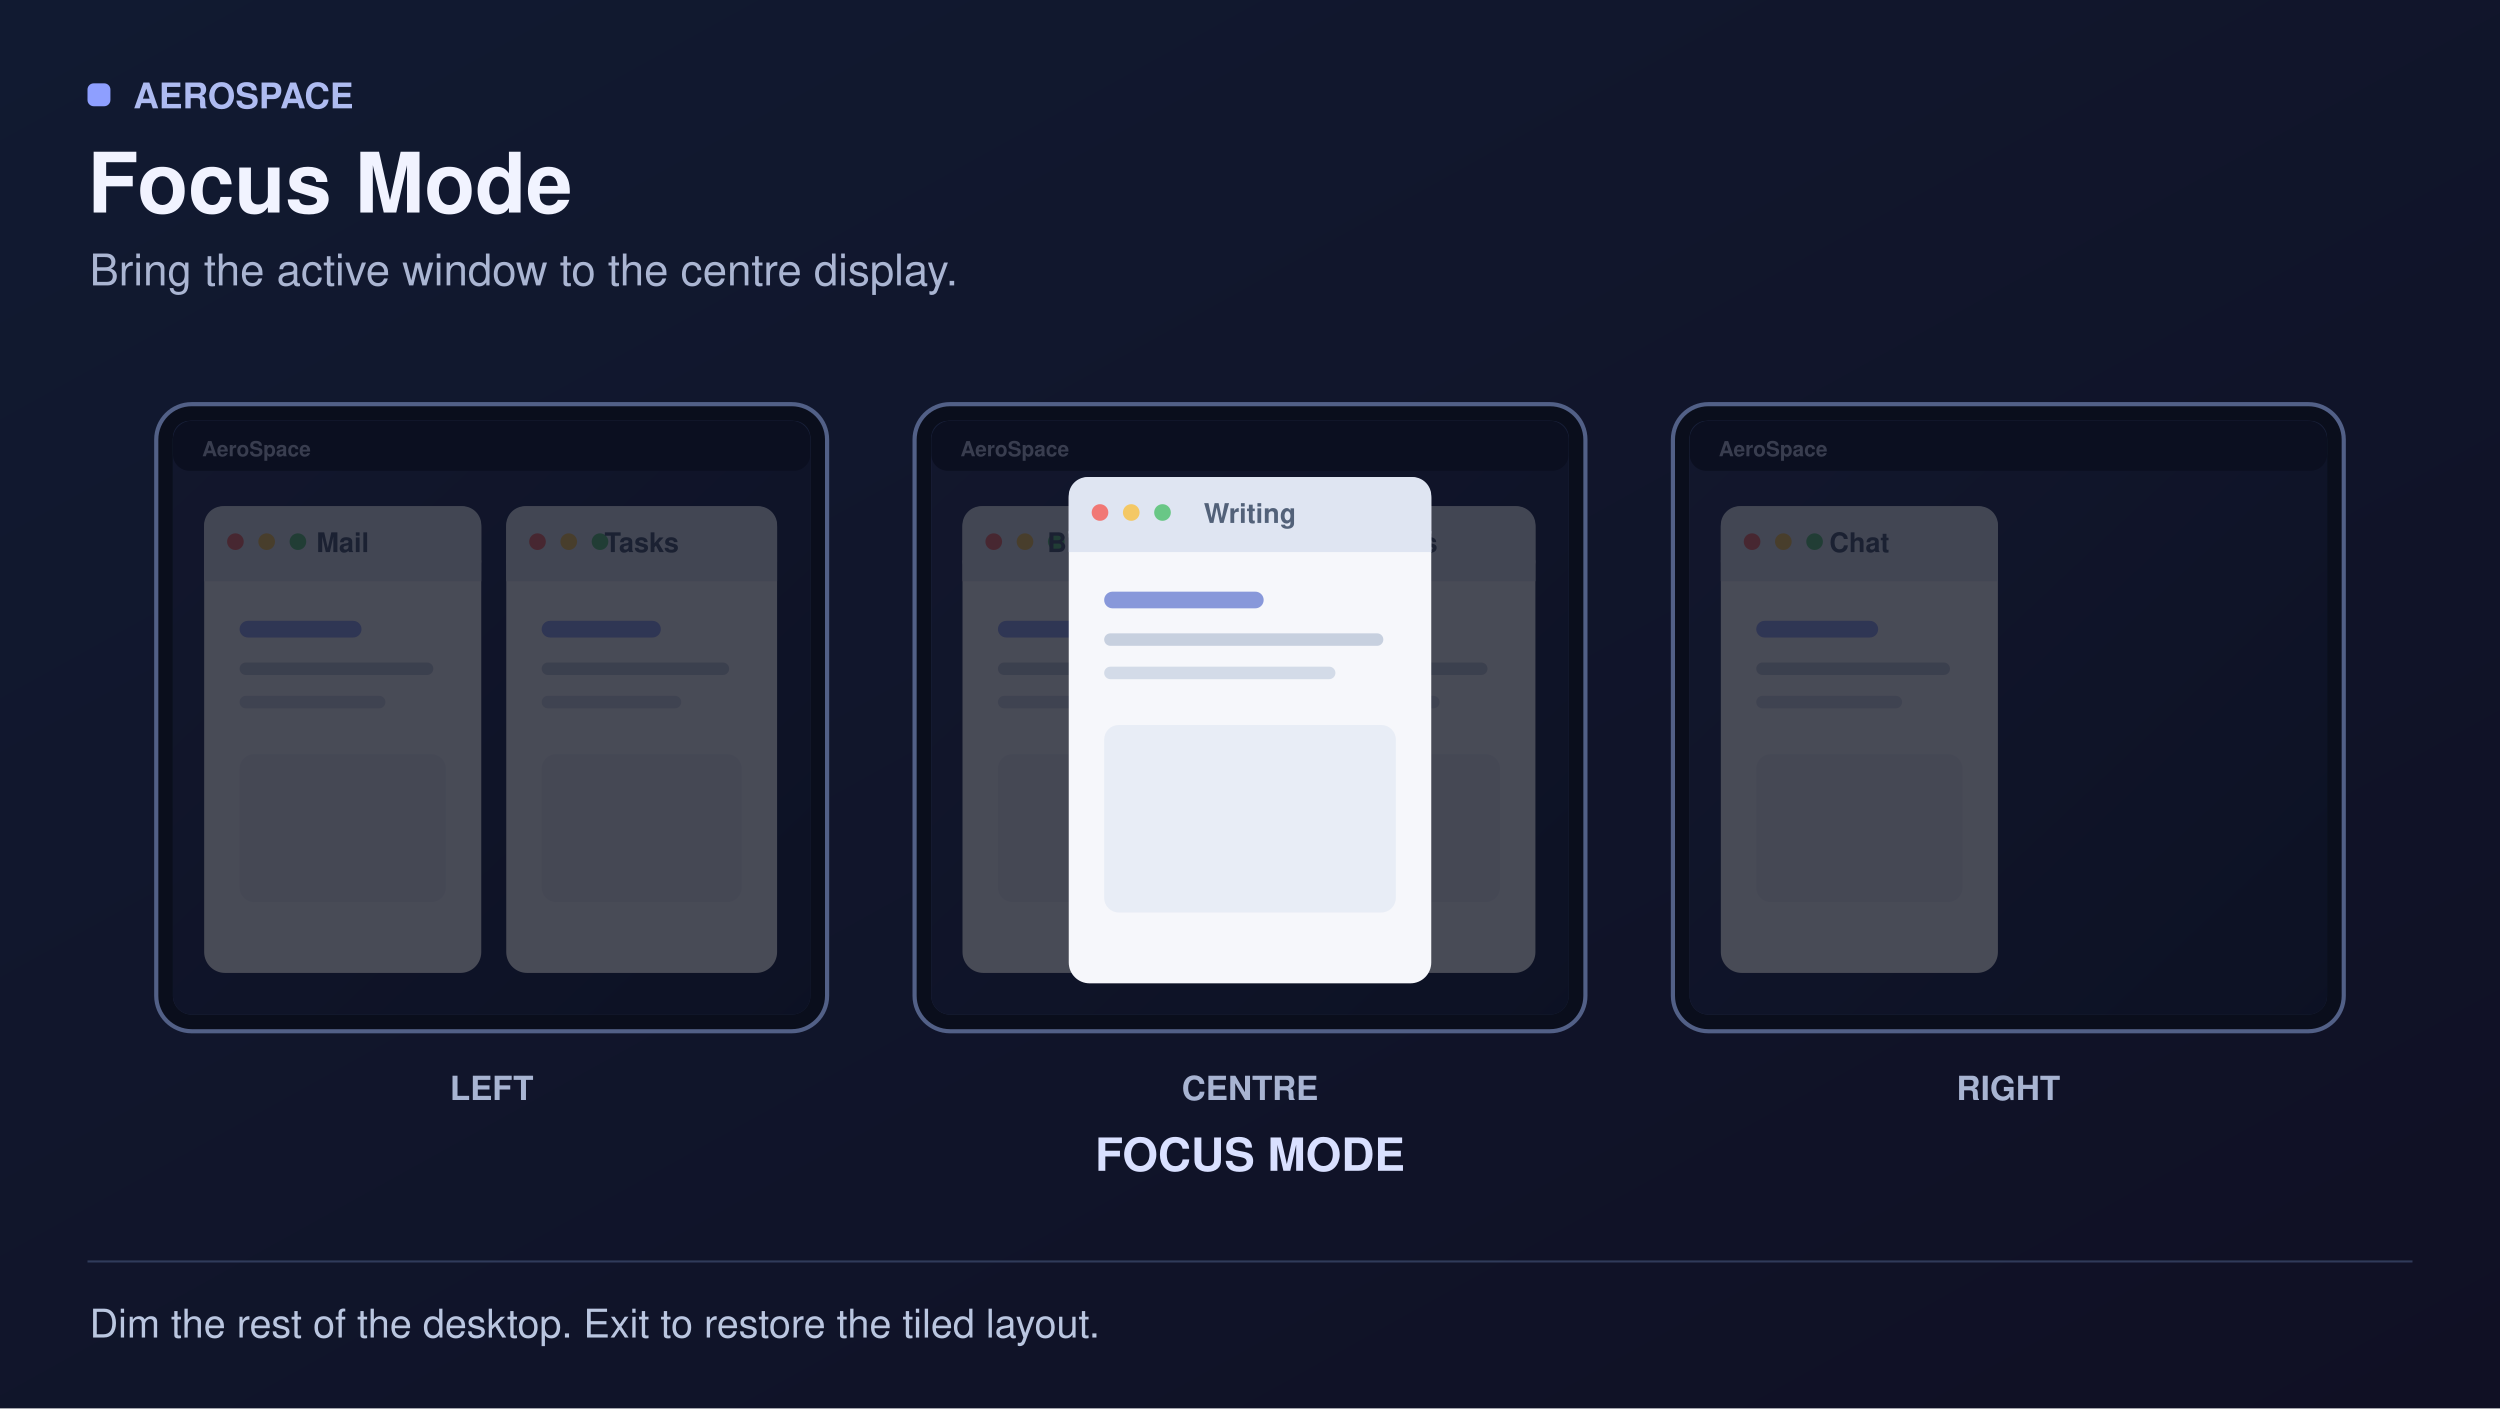
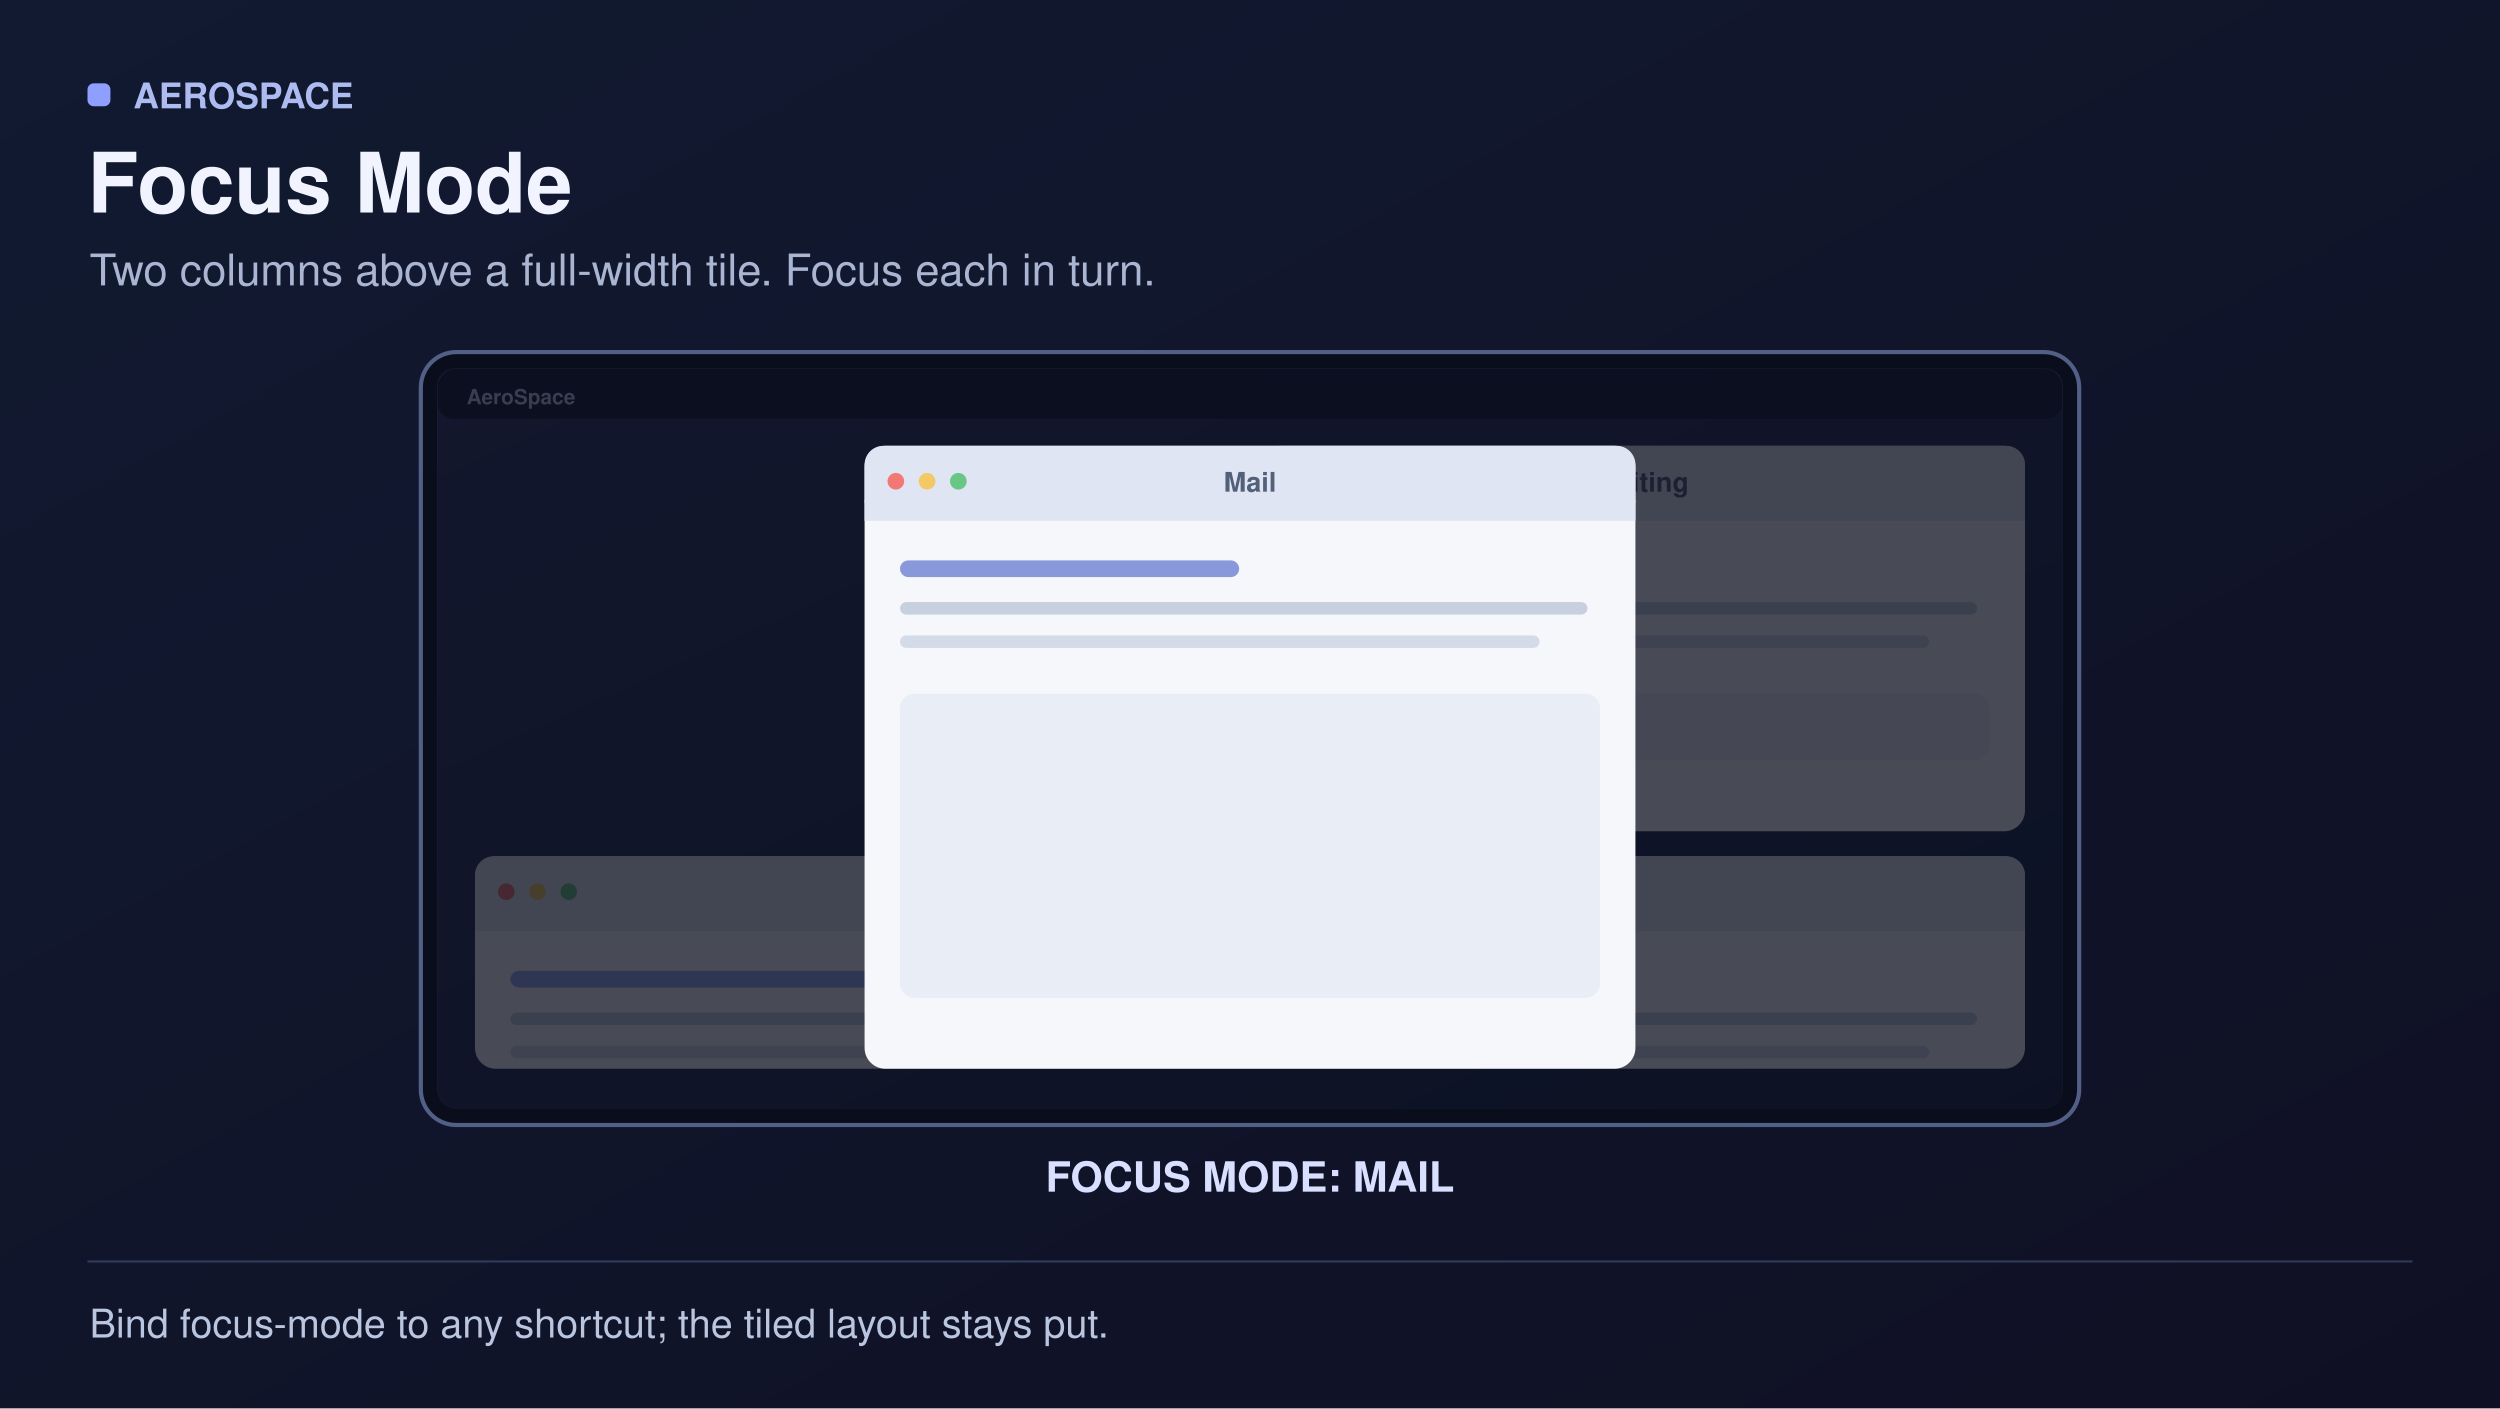
<svg xmlns="http://www.w3.org/2000/svg" width="1200" height="676" viewBox="0 0 1200 676">
  <defs>
    <linearGradient id="bg" x2="1" y2="1">
      <stop stop-color="#111a31" />
      <stop offset="1" stop-color="#101024" />
    </linearGradient>
    <linearGradient id="screen" x2="1" y2="1">
      <stop stop-color="#343d68" />
      <stop offset="1" stop-color="#1e2948" />
    </linearGradient>
  </defs>
  <rect x="0.00" y="0.00" width="1200.00" height="676.00" rx="0" fill="url(#bg)" opacity="1.000" stroke="none" stroke-width="0" />
  <rect x="42.00" y="40.00" width="11.00" height="11.00" rx="3" fill="#8e9fff" opacity="1.000" stroke="none" stroke-width="0" />
  <text x="64" y="52" font-family="-apple-system, BlinkMacSystemFont, Helvetica, sans-serif" font-size="17" fill="#aebbf1" font-weight="700" text-anchor="start" opacity="1.000">AEROSPACE</text>
  <text x="42" y="102" font-family="-apple-system, BlinkMacSystemFont, Helvetica, sans-serif" font-size="40" fill="#f1f3ff" font-weight="750" text-anchor="start" opacity="1.000">Focus Mode</text>
-   <text x="43" y="137" font-family="-apple-system, BlinkMacSystemFont, Helvetica, sans-serif" font-size="21" fill="#aab5d2" font-weight="500" text-anchor="start" opacity="1.000">Bring the active window to the centre display.</text>
-   <rect x="75.00" y="194.00" width="322.00" height="301.00" rx="17" fill="#0a0e1c" opacity="1.000" stroke="#526087" stroke-width="2" />
-   <rect x="83.00" y="202.00" width="306.00" height="285.00" rx="9" fill="url(#screen)" opacity="1.000" stroke="none" stroke-width="0" />
-   <rect x="83.00" y="202.00" width="306.00" height="24.00" rx="8" fill="#18203a" opacity="1.000" stroke="none" stroke-width="0" />
-   <text x="97" y="219" font-family="-apple-system, BlinkMacSystemFont, Helvetica, sans-serif" font-size="10" fill="#bdc6e1" font-weight="650" text-anchor="start" opacity="1.000">AeroSpace</text>
-   <text x="236.0" y="528" font-family="-apple-system, BlinkMacSystemFont, Helvetica, sans-serif" font-size="16" fill="#a8b4d2" font-weight="600" text-anchor="middle" opacity="1.000">LEFT</text>
-   <rect x="439.00" y="194.00" width="322.00" height="301.00" rx="17" fill="#0a0e1c" opacity="1.000" stroke="#526087" stroke-width="2" />
-   <rect x="447.00" y="202.00" width="306.00" height="285.00" rx="9" fill="url(#screen)" opacity="1.000" stroke="none" stroke-width="0" />
-   <rect x="447.00" y="202.00" width="306.00" height="24.00" rx="8" fill="#18203a" opacity="1.000" stroke="none" stroke-width="0" />
-   <text x="461" y="219" font-family="-apple-system, BlinkMacSystemFont, Helvetica, sans-serif" font-size="10" fill="#bdc6e1" font-weight="650" text-anchor="start" opacity="1.000">AeroSpace</text>
-   <text x="600.0" y="528" font-family="-apple-system, BlinkMacSystemFont, Helvetica, sans-serif" font-size="16" fill="#a8b4d2" font-weight="600" text-anchor="middle" opacity="1.000">CENTRE</text>
-   <rect x="803.00" y="194.00" width="322.00" height="301.00" rx="17" fill="#0a0e1c" opacity="1.000" stroke="#526087" stroke-width="2" />
-   <rect x="811.00" y="202.00" width="306.00" height="285.00" rx="9" fill="url(#screen)" opacity="1.000" stroke="none" stroke-width="0" />
-   <rect x="811.00" y="202.00" width="306.00" height="24.00" rx="8" fill="#18203a" opacity="1.000" stroke="none" stroke-width="0" />
-   <text x="825" y="219" font-family="-apple-system, BlinkMacSystemFont, Helvetica, sans-serif" font-size="10" fill="#bdc6e1" font-weight="650" text-anchor="start" opacity="1.000">AeroSpace</text>
-   <text x="964.0" y="528" font-family="-apple-system, BlinkMacSystemFont, Helvetica, sans-serif" font-size="16" fill="#a8b4d2" font-weight="600" text-anchor="middle" opacity="1.000">RIGHT</text>
+   <text x="43" y="137" font-family="-apple-system, BlinkMacSystemFont, Helvetica, sans-serif" font-size="21" fill="#aab5d2" font-weight="500" text-anchor="start" opacity="1.000">Two columns above a full-width tile. Focus each in turn.</text>
+   <rect x="202.00" y="169.00" width="796.00" height="371.00" rx="17" fill="#0a0e1c" opacity="1.000" stroke="#526087" stroke-width="2" />
+   <rect x="210.00" y="177.00" width="780.00" height="355.00" rx="9" fill="url(#screen)" opacity="1.000" stroke="none" stroke-width="0" />
+   <rect x="210.00" y="177.00" width="780.00" height="24.00" rx="8" fill="#18203a" opacity="1.000" stroke="none" stroke-width="0" />
+   <text x="224" y="194" font-family="-apple-system, BlinkMacSystemFont, Helvetica, sans-serif" font-size="10" fill="#bdc6e1" font-weight="650" text-anchor="start" opacity="1.000">AeroSpace</text>
  <g opacity="1.000">
-     <rect x="98.00" y="243.00" width="133.00" height="224.00" rx="10" fill="#f6f7fb" opacity="1.000" stroke="none" stroke-width="0" />
-     <rect x="98.00" y="243.00" width="133.00" height="35.00" rx="9" fill="#dfe5f2" opacity="1.000" stroke="none" stroke-width="0" />
-     <rect x="98.00" y="269.00" width="133.00" height="10.00" rx="0" fill="#dfe5f2" opacity="1.000" stroke="none" stroke-width="0" />
-     <circle cx="113.00" cy="260.00" r="4" fill="#f17875" />
-     <circle cx="128.00" cy="260.00" r="4" fill="#f4c865" />
-     <circle cx="143.00" cy="260.00" r="4" fill="#69c786" />
-     <text x="164.5" y="265" font-family="-apple-system, BlinkMacSystemFont, Helvetica, sans-serif" font-size="13" fill="#526179" font-weight="600" text-anchor="middle" opacity="1.000">Mail</text>
-     <rect x="115.00" y="298.00" width="58.52" height="8.00" rx="4" fill="#8598f1" opacity="0.800" stroke="none" stroke-width="0" />
-     <rect x="115.00" y="318.00" width="93.00" height="6.00" rx="3" fill="#c7d0df" opacity="1.000" stroke="none" stroke-width="0" />
-     <rect x="115.00" y="334.00" width="70.00" height="6.00" rx="3" fill="#d3dbe8" opacity="1.000" stroke="none" stroke-width="0" />
-     <rect x="115.00" y="362.00" width="99.00" height="71.00" rx="7" fill="#e8edf6" opacity="1.000" stroke="none" stroke-width="0" />
+     <rect x="605.00" y="214.00" width="367.00" height="185.00" rx="10" fill="#f6f7fb" opacity="1.000" stroke="none" stroke-width="0" />
+     <rect x="605.00" y="214.00" width="367.00" height="35.00" rx="9" fill="#dfe5f2" opacity="1.000" stroke="none" stroke-width="0" />
+     <rect x="605.00" y="240.00" width="367.00" height="10.00" rx="0" fill="#dfe5f2" opacity="1.000" stroke="none" stroke-width="0" />
+     <circle cx="620.00" cy="231.00" r="4" fill="#f17875" />
+     <circle cx="635.00" cy="231.00" r="4" fill="#f4c865" />
+     <circle cx="650.00" cy="231.00" r="4" fill="#69c786" />
+     <text x="788.5" y="236" font-family="-apple-system, BlinkMacSystemFont, Helvetica, sans-serif" font-size="13" fill="#526179" font-weight="600" text-anchor="middle" opacity="1.000">Writing</text>
+     <rect x="622.00" y="269.00" width="161.48" height="8.00" rx="4" fill="#8598f1" opacity="0.800" stroke="none" stroke-width="0" />
+     <rect x="622.00" y="289.00" width="327.00" height="6.00" rx="3" fill="#c7d0df" opacity="1.000" stroke="none" stroke-width="0" />
+     <rect x="622.00" y="305.00" width="304.00" height="6.00" rx="3" fill="#d3dbe8" opacity="1.000" stroke="none" stroke-width="0" />
+     <rect x="622.00" y="333.00" width="333.00" height="32.00" rx="7" fill="#e8edf6" opacity="1.000" stroke="none" stroke-width="0" />
  </g>
  <g opacity="1.000">
-     <rect x="243.00" y="243.00" width="130.00" height="224.00" rx="10" fill="#f6f7fb" opacity="1.000" stroke="none" stroke-width="0" />
-     <rect x="243.00" y="243.00" width="130.00" height="35.00" rx="9" fill="#dfe5f2" opacity="1.000" stroke="none" stroke-width="0" />
-     <rect x="243.00" y="269.00" width="130.00" height="10.00" rx="0" fill="#dfe5f2" opacity="1.000" stroke="none" stroke-width="0" />
-     <circle cx="258.00" cy="260.00" r="4" fill="#f17875" />
-     <circle cx="273.00" cy="260.00" r="4" fill="#f4c865" />
-     <circle cx="288.00" cy="260.00" r="4" fill="#69c786" />
-     <text x="308.0" y="265" font-family="-apple-system, BlinkMacSystemFont, Helvetica, sans-serif" font-size="13" fill="#526179" font-weight="600" text-anchor="middle" opacity="1.000">Tasks</text>
-     <rect x="260.00" y="298.00" width="57.20" height="8.00" rx="4" fill="#8598f1" opacity="0.800" stroke="none" stroke-width="0" />
-     <rect x="260.00" y="318.00" width="90.00" height="6.00" rx="3" fill="#c7d0df" opacity="1.000" stroke="none" stroke-width="0" />
-     <rect x="260.00" y="334.00" width="67.00" height="6.00" rx="3" fill="#d3dbe8" opacity="1.000" stroke="none" stroke-width="0" />
-     <rect x="260.00" y="362.00" width="96.00" height="71.00" rx="7" fill="#e8edf6" opacity="1.000" stroke="none" stroke-width="0" />
+     <rect x="228.00" y="411.00" width="744.00" height="102.00" rx="10" fill="#f6f7fb" opacity="1.000" stroke="none" stroke-width="0" />
+     <rect x="228.00" y="411.00" width="744.00" height="35.00" rx="9" fill="#dfe5f2" opacity="1.000" stroke="none" stroke-width="0" />
+     <rect x="228.00" y="437.00" width="744.00" height="10.00" rx="0" fill="#dfe5f2" opacity="1.000" stroke="none" stroke-width="0" />
+     <circle cx="243.00" cy="428.00" r="4" fill="#f17875" />
+     <circle cx="258.00" cy="428.00" r="4" fill="#f4c865" />
+     <circle cx="273.00" cy="428.00" r="4" fill="#69c786" />
+     <text x="600.0" y="433" font-family="-apple-system, BlinkMacSystemFont, Helvetica, sans-serif" font-size="13" fill="#526179" font-weight="600" text-anchor="middle" opacity="1.000">Notes</text>
+     <rect x="245.00" y="466.00" width="327.36" height="8.00" rx="4" fill="#8598f1" opacity="0.800" stroke="none" stroke-width="0" />
+     <rect x="245.00" y="486.00" width="704.00" height="6.00" rx="3" fill="#c7d0df" opacity="1.000" stroke="none" stroke-width="0" />
+     <rect x="245.00" y="502.00" width="681.00" height="6.00" rx="3" fill="#d3dbe8" opacity="1.000" stroke="none" stroke-width="0" />
  </g>
+   <rect x="210.00" y="177.00" width="780.00" height="355.00" rx="9" fill="#060916" opacity="0.720" stroke="none" stroke-width="0" />
  <g opacity="1.000">
-     <rect x="462.00" y="243.00" width="133.00" height="224.00" rx="10" fill="#f6f7fb" opacity="1.000" stroke="none" stroke-width="0" />
-     <rect x="462.00" y="243.00" width="133.00" height="35.00" rx="9" fill="#dfe5f2" opacity="1.000" stroke="none" stroke-width="0" />
-     <rect x="462.00" y="269.00" width="133.00" height="10.00" rx="0" fill="#dfe5f2" opacity="1.000" stroke="none" stroke-width="0" />
-     <circle cx="477.00" cy="260.00" r="4" fill="#f17875" />
-     <circle cx="492.00" cy="260.00" r="4" fill="#f4c865" />
-     <circle cx="507.00" cy="260.00" r="4" fill="#69c786" />
-     <text x="528.5" y="265" font-family="-apple-system, BlinkMacSystemFont, Helvetica, sans-serif" font-size="13" fill="#526179" font-weight="600" text-anchor="middle" opacity="1.000">Browser</text>
-     <rect x="479.00" y="298.00" width="58.52" height="8.00" rx="4" fill="#8598f1" opacity="0.800" stroke="none" stroke-width="0" />
-     <rect x="479.00" y="318.00" width="93.00" height="6.00" rx="3" fill="#c7d0df" opacity="1.000" stroke="none" stroke-width="0" />
-     <rect x="479.00" y="334.00" width="70.00" height="6.00" rx="3" fill="#d3dbe8" opacity="1.000" stroke="none" stroke-width="0" />
-     <rect x="479.00" y="362.00" width="99.00" height="71.00" rx="7" fill="#e8edf6" opacity="1.000" stroke="none" stroke-width="0" />
+     <rect x="415.00" y="214.00" width="370.00" height="299.00" rx="10" fill="#f6f7fb" opacity="1.000" stroke="none" stroke-width="0" />
+     <rect x="415.00" y="214.00" width="370.00" height="35.00" rx="9" fill="#dfe5f2" opacity="1.000" stroke="none" stroke-width="0" />
+     <rect x="415.00" y="240.00" width="370.00" height="10.00" rx="0" fill="#dfe5f2" opacity="1.000" stroke="none" stroke-width="0" />
+     <circle cx="430.00" cy="231.00" r="4" fill="#f17875" />
+     <circle cx="445.00" cy="231.00" r="4" fill="#f4c865" />
+     <circle cx="460.00" cy="231.00" r="4" fill="#69c786" />
+     <text x="600.0" y="236.0" font-family="-apple-system, BlinkMacSystemFont, Helvetica, sans-serif" font-size="13" fill="#526179" font-weight="600" text-anchor="middle" opacity="1.000">Mail</text>
+     <rect x="432.00" y="269.00" width="162.80" height="8.00" rx="4" fill="#6d81d2" opacity="0.800" stroke="none" stroke-width="0" />
+     <rect x="432.00" y="289.00" width="330.00" height="6.00" rx="3" fill="#c7d0df" opacity="1.000" stroke="none" stroke-width="0" />
+     <rect x="432.00" y="305.00" width="307.00" height="6.00" rx="3" fill="#d3dbe8" opacity="1.000" stroke="none" stroke-width="0" />
+     <rect x="432.00" y="333.00" width="336.00" height="146.00" rx="7" fill="#e8edf6" opacity="1.000" stroke="none" stroke-width="0" />
  </g>
-   <g opacity="1.000">
-     <rect x="607.00" y="243.00" width="130.00" height="224.00" rx="10" fill="#f6f7fb" opacity="1.000" stroke="none" stroke-width="0" />
-     <rect x="607.00" y="243.00" width="130.00" height="35.00" rx="9" fill="#dfe5f2" opacity="1.000" stroke="none" stroke-width="0" />
-     <rect x="607.00" y="269.00" width="130.00" height="10.00" rx="0" fill="#dfe5f2" opacity="1.000" stroke="none" stroke-width="0" />
-     <circle cx="622.00" cy="260.00" r="4" fill="#f17875" />
-     <circle cx="637.00" cy="260.00" r="4" fill="#f4c865" />
-     <circle cx="652.00" cy="260.00" r="4" fill="#69c786" />
-     <text x="672.0" y="265" font-family="-apple-system, BlinkMacSystemFont, Helvetica, sans-serif" font-size="13" fill="#526179" font-weight="600" text-anchor="middle" opacity="1.000">Notes</text>
-     <rect x="624.00" y="298.00" width="57.20" height="8.00" rx="4" fill="#8598f1" opacity="0.800" stroke="none" stroke-width="0" />
-     <rect x="624.00" y="318.00" width="90.00" height="6.00" rx="3" fill="#c7d0df" opacity="1.000" stroke="none" stroke-width="0" />
-     <rect x="624.00" y="334.00" width="67.00" height="6.00" rx="3" fill="#d3dbe8" opacity="1.000" stroke="none" stroke-width="0" />
-     <rect x="624.00" y="362.00" width="96.00" height="71.00" rx="7" fill="#e8edf6" opacity="1.000" stroke="none" stroke-width="0" />
-   </g>
-   <g opacity="1.000">
-     <rect x="826.00" y="243.00" width="133.00" height="224.00" rx="10" fill="#f6f7fb" opacity="1.000" stroke="none" stroke-width="0" />
-     <rect x="826.00" y="243.00" width="133.00" height="35.00" rx="9" fill="#dfe5f2" opacity="1.000" stroke="none" stroke-width="0" />
-     <rect x="826.00" y="269.00" width="133.00" height="10.00" rx="0" fill="#dfe5f2" opacity="1.000" stroke="none" stroke-width="0" />
-     <circle cx="841.00" cy="260.00" r="4" fill="#f17875" />
-     <circle cx="856.00" cy="260.00" r="4" fill="#f4c865" />
-     <circle cx="871.00" cy="260.00" r="4" fill="#69c786" />
-     <text x="892.5" y="265" font-family="-apple-system, BlinkMacSystemFont, Helvetica, sans-serif" font-size="13" fill="#526179" font-weight="600" text-anchor="middle" opacity="1.000">Chat</text>
-     <rect x="843.00" y="298.00" width="58.52" height="8.00" rx="4" fill="#8598f1" opacity="0.800" stroke="none" stroke-width="0" />
-     <rect x="843.00" y="318.00" width="93.00" height="6.00" rx="3" fill="#c7d0df" opacity="1.000" stroke="none" stroke-width="0" />
-     <rect x="843.00" y="334.00" width="70.00" height="6.00" rx="3" fill="#d3dbe8" opacity="1.000" stroke="none" stroke-width="0" />
-     <rect x="843.00" y="362.00" width="99.00" height="71.00" rx="7" fill="#e8edf6" opacity="1.000" stroke="none" stroke-width="0" />
-   </g>
-   <rect x="83.00" y="202.00" width="306.00" height="285.00" rx="9" fill="#060916" opacity="0.720" stroke="none" stroke-width="0" />
-   <rect x="447.00" y="202.00" width="306.00" height="285.00" rx="9" fill="#060916" opacity="0.720" stroke="none" stroke-width="0" />
-   <rect x="811.00" y="202.00" width="306.00" height="285.00" rx="9" fill="#060916" opacity="0.720" stroke="none" stroke-width="0" />
-   <g opacity="1.000">
-     <rect x="513.00" y="229.00" width="174.00" height="243.00" rx="10" fill="#f6f7fb" opacity="1.000" stroke="none" stroke-width="0" />
-     <rect x="513.00" y="229.00" width="174.00" height="35.00" rx="9" fill="#dfe5f2" opacity="1.000" stroke="none" stroke-width="0" />
-     <rect x="513.00" y="255.00" width="174.00" height="10.00" rx="0" fill="#dfe5f2" opacity="1.000" stroke="none" stroke-width="0" />
-     <circle cx="528.00" cy="246.00" r="4" fill="#f17875" />
-     <circle cx="543.00" cy="246.00" r="4" fill="#f4c865" />
-     <circle cx="558.00" cy="246.00" r="4" fill="#69c786" />
-     <text x="600.0" y="251.0" font-family="-apple-system, BlinkMacSystemFont, Helvetica, sans-serif" font-size="13" fill="#526179" font-weight="600" text-anchor="middle" opacity="1.000">Writing</text>
-     <rect x="530.00" y="284.00" width="76.56" height="8.00" rx="4" fill="#6d81d2" opacity="0.800" stroke="none" stroke-width="0" />
-     <rect x="530.00" y="304.00" width="134.00" height="6.00" rx="3" fill="#c7d0df" opacity="1.000" stroke="none" stroke-width="0" />
-     <rect x="530.00" y="320.00" width="111.00" height="6.00" rx="3" fill="#d3dbe8" opacity="1.000" stroke="none" stroke-width="0" />
-     <rect x="530.00" y="348.00" width="140.00" height="90.00" rx="7" fill="#e8edf6" opacity="1.000" stroke="none" stroke-width="0" />
-   </g>
-   <rect x="490.00" y="531.00" width="220.00" height="48.00" rx="12" fill="#788bee" opacity="0.000" stroke="none" stroke-width="0" />
-   <text x="600" y="562" font-family="-apple-system, BlinkMacSystemFont, Helvetica, sans-serif" font-size="24" fill="#ffffff" font-weight="700" text-anchor="middle" opacity="0.000">Caps + Z</text>
-   <text x="600" y="562" font-family="-apple-system, BlinkMacSystemFont, Helvetica, sans-serif" font-size="22" fill="#d9e0ff" font-weight="700" text-anchor="middle" opacity="1.000">FOCUS MODE</text>
-   <text x="600" y="562" font-family="-apple-system, BlinkMacSystemFont, Helvetica, sans-serif" font-size="20" fill="#d9e0ff" font-weight="600" text-anchor="middle" opacity="0.000">Caps + Z again · or click outside</text>
+   <rect x="225.00" y="211.00" width="371.00" height="191.00" rx="11" fill="none" opacity="0.000" stroke="#a6b3ff" stroke-width="3" />
+   <rect x="450.00" y="543.00" width="300.00" height="43.00" rx="11" fill="#788bee" opacity="0.000" stroke="none" stroke-width="0" />
+   <text x="600" y="572" font-family="-apple-system, BlinkMacSystemFont, Helvetica, sans-serif" font-size="20" fill="#ffffff" font-weight="700" text-anchor="middle" opacity="0.000">Your chosen shortcut</text>
+   <text x="600" y="572" font-family="-apple-system, BlinkMacSystemFont, Helvetica, sans-serif" font-size="20" fill="#d9e0ff" font-weight="700" text-anchor="middle" opacity="1.000">FOCUS MODE: MAIL</text>
+   <text x="600" y="572" font-family="-apple-system, BlinkMacSystemFont, Helvetica, sans-serif" font-size="20" fill="#d9e0ff" font-weight="600" text-anchor="middle" opacity="0.000">Shortcut again to restore</text>
  <rect x="42.00" y="605.00" width="1116.00" height="1.00" rx="0" fill="#405075" opacity="0.650" stroke="none" stroke-width="0" />
-   <text x="43" y="642" font-family="-apple-system, BlinkMacSystemFont, Helvetica, sans-serif" font-size="19" fill="#bac6e0" font-weight="500" text-anchor="start" opacity="1.000">Dim the rest of the desktop. Exit to restore the tiled layout.</text>
+   <text x="43" y="642" font-family="-apple-system, BlinkMacSystemFont, Helvetica, sans-serif" font-size="19" fill="#bac6e0" font-weight="500" text-anchor="start" opacity="1.000">Bind focus-mode to any shortcut; the tiled layout stays put.</text>
</svg>
